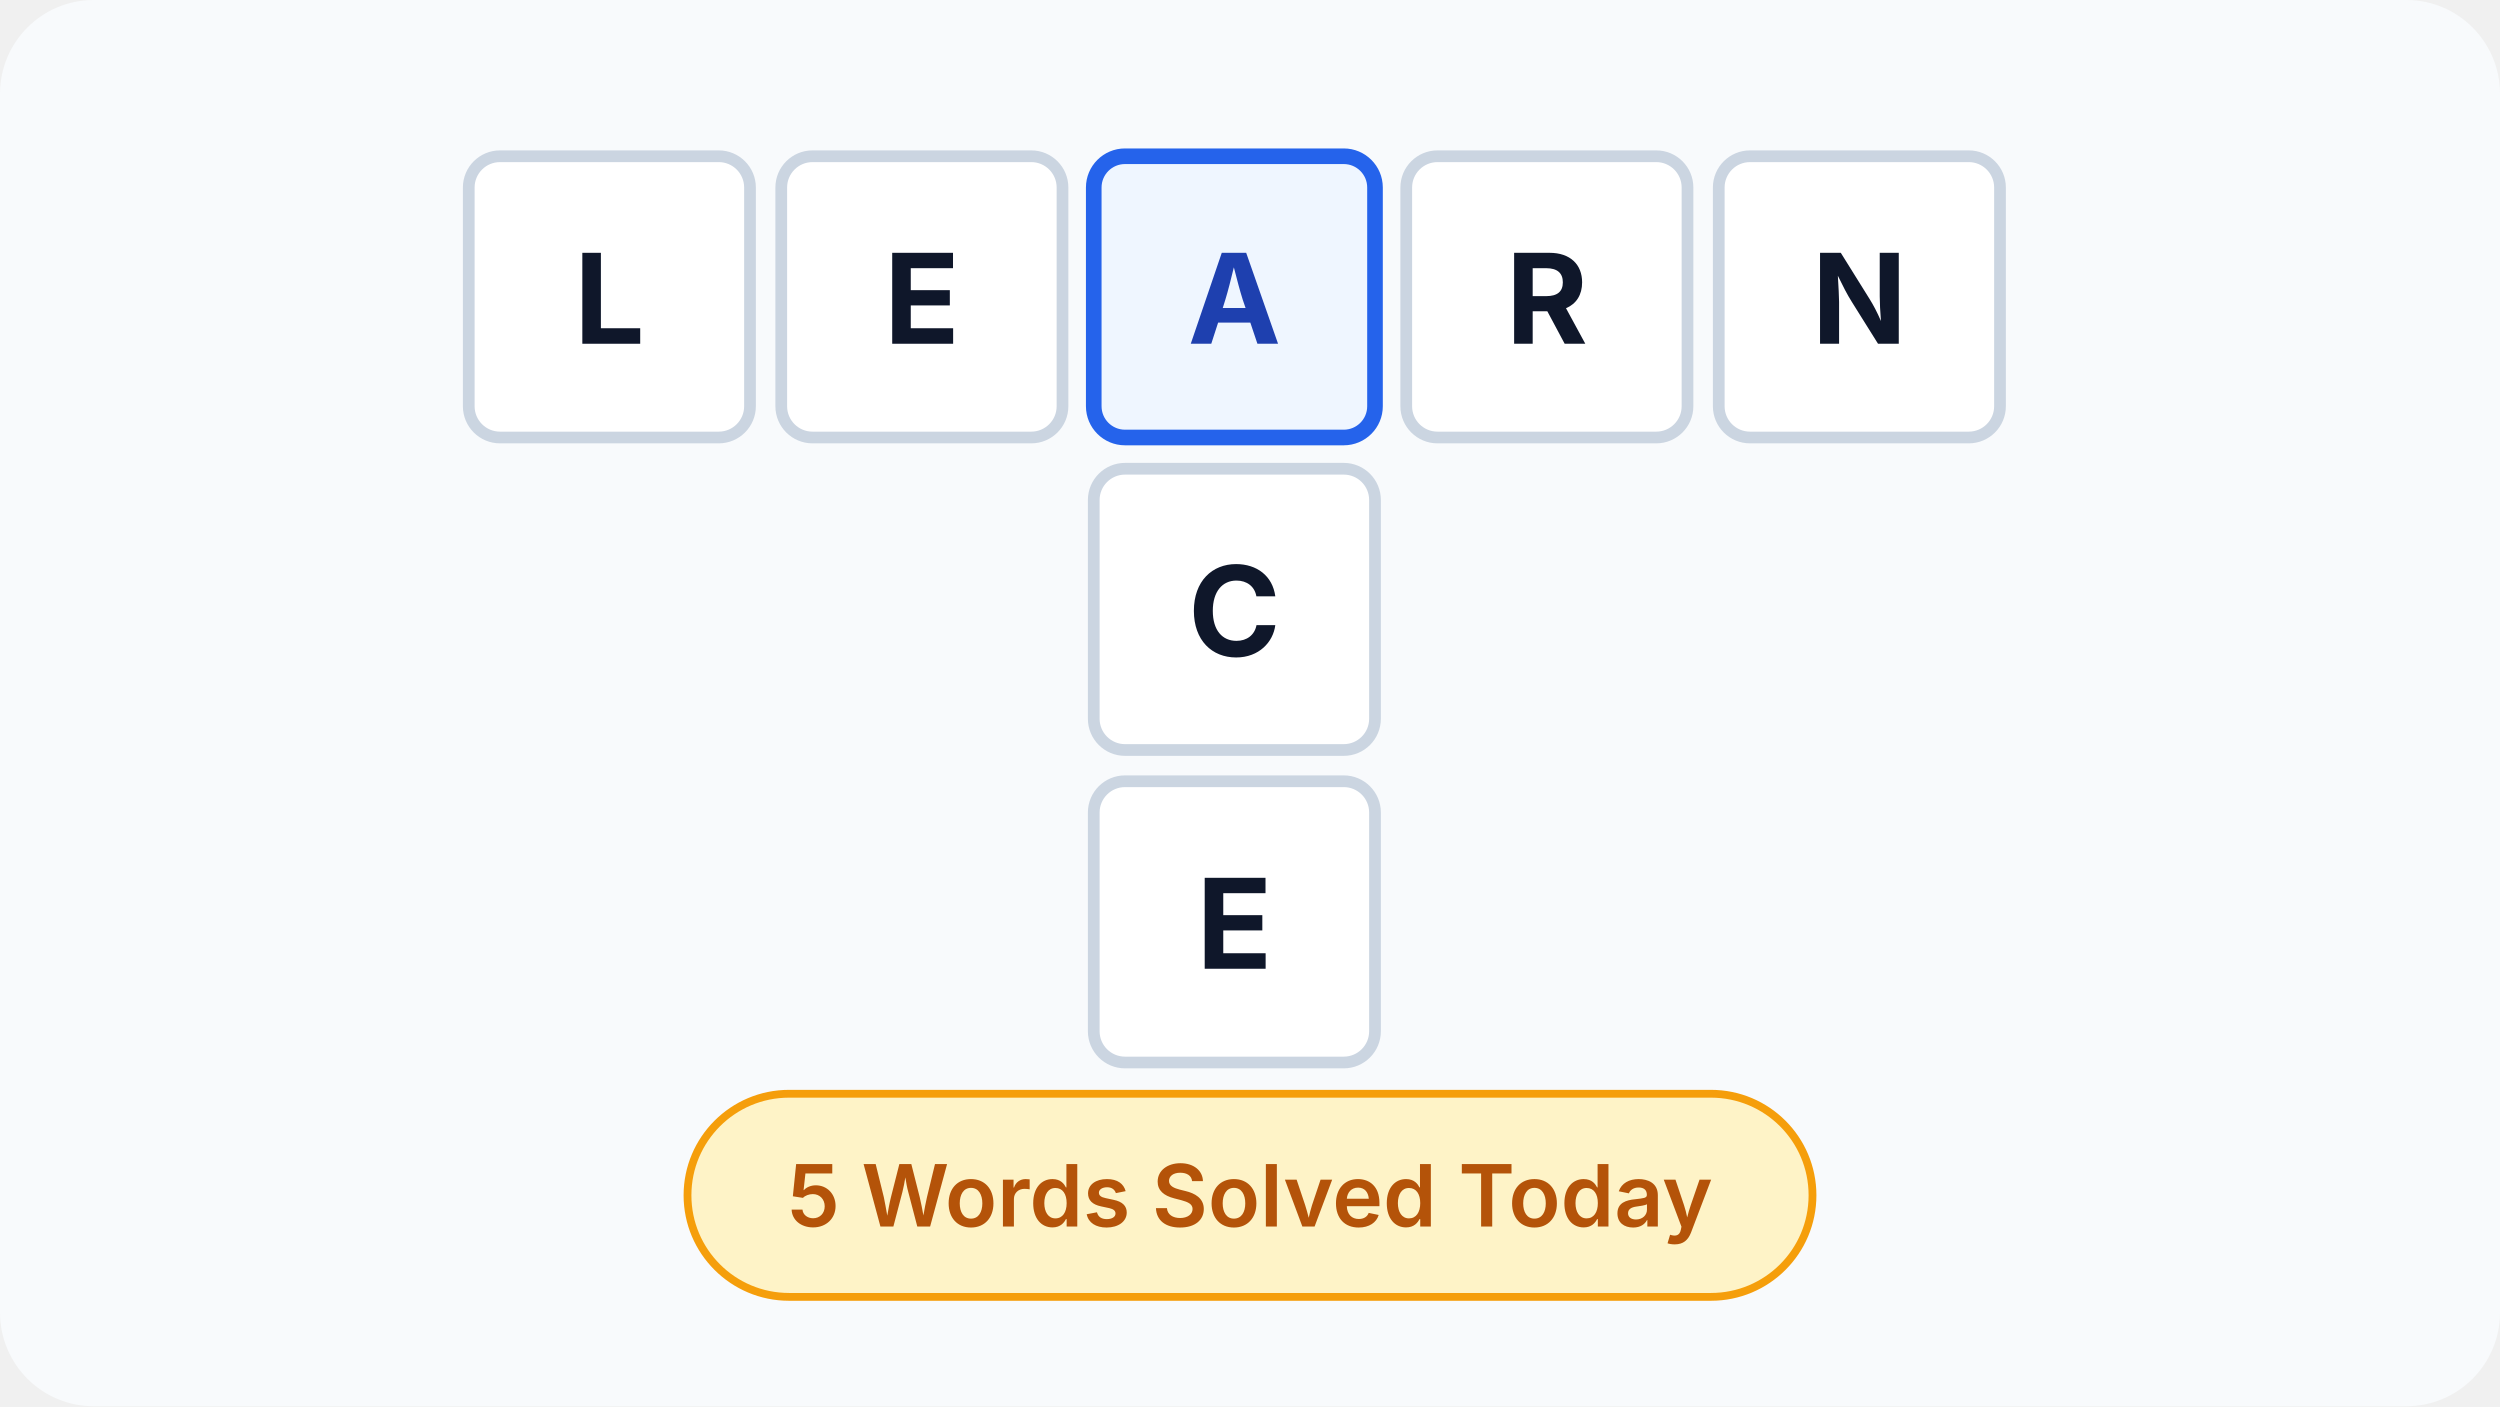
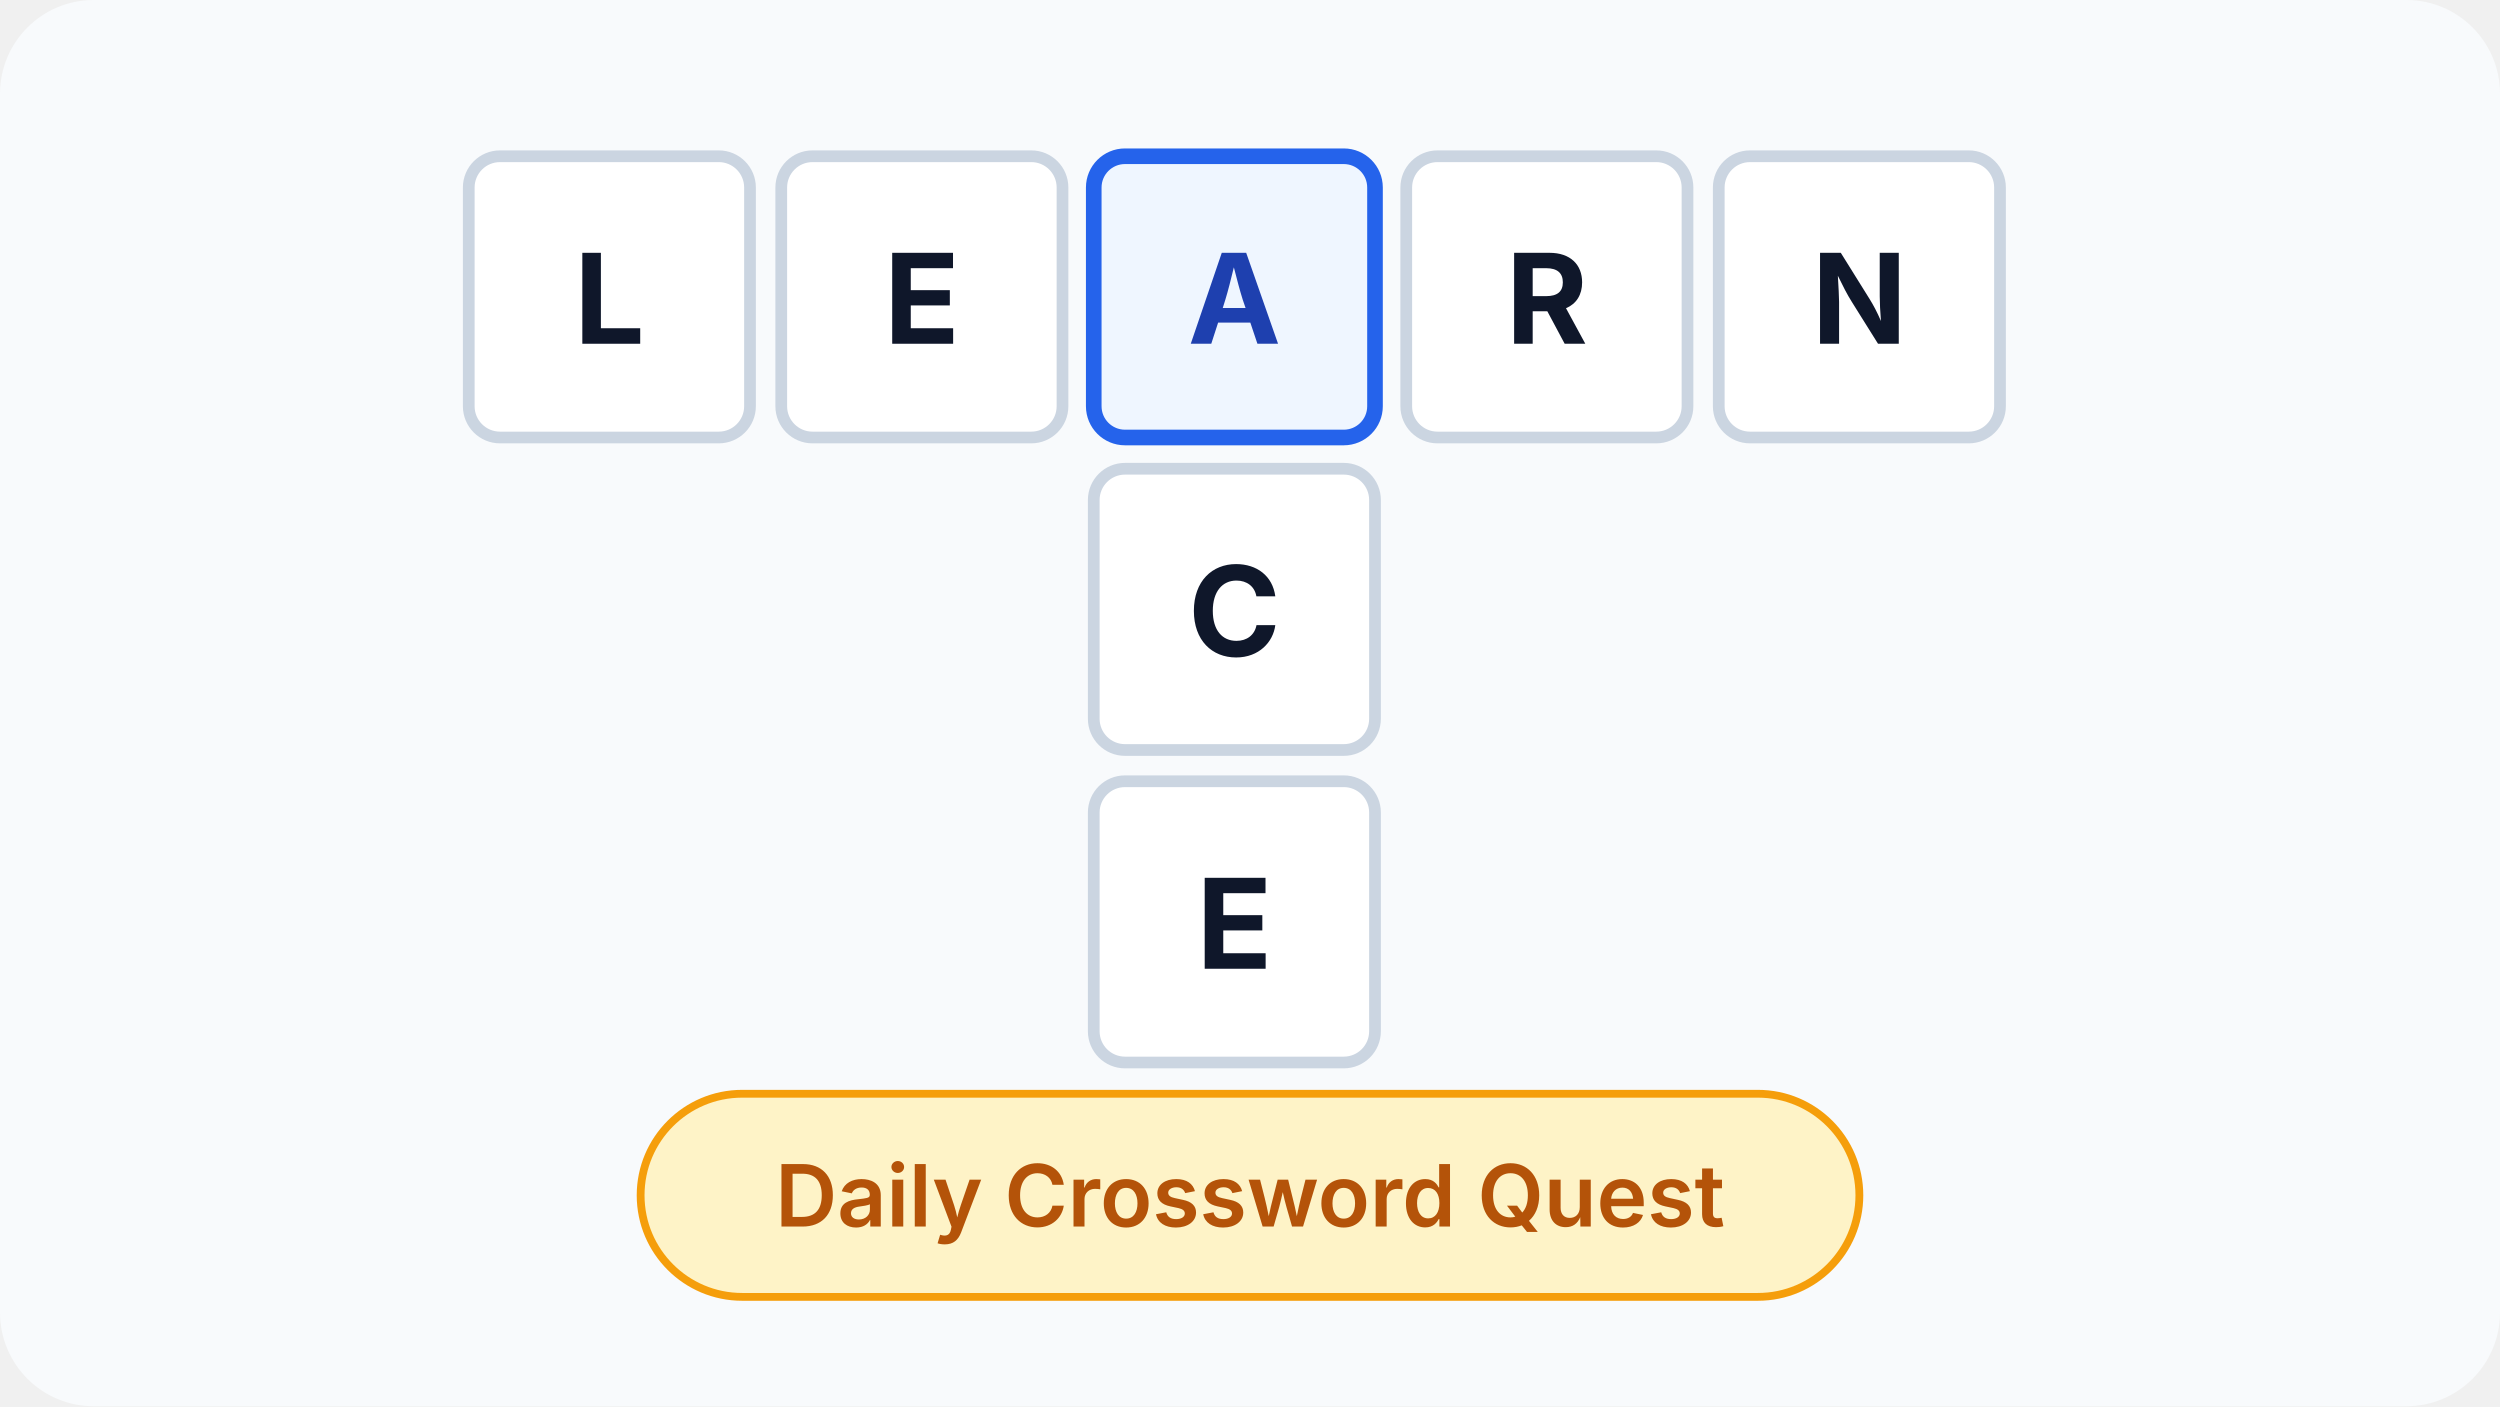
<svg xmlns="http://www.w3.org/2000/svg" viewBox="0 0 320 180" width="100%" height="100%">
  <rect width="320" height="180" fill="#F8FAFC" rx="12" />
  <g transform="translate(60, 20)">
    <rect x="0" y="0" width="36" height="36" rx="4" fill="#FFFFFF" stroke="#CBD5E1" stroke-width="1.5" />
    <text x="18" y="24" font-family="Inter, sans-serif" font-size="16" font-weight="700" text-anchor="middle" fill="#0F172A">L</text>
    <rect x="40" y="0" width="36" height="36" rx="4" fill="#FFFFFF" stroke="#CBD5E1" stroke-width="1.5" />
    <text x="58" y="24" font-family="Inter, sans-serif" font-size="16" font-weight="700" text-anchor="middle" fill="#0F172A">E</text>
    <rect x="80" y="0" width="36" height="36" rx="4" fill="#EFF6FF" stroke="#2563EB" stroke-width="2" />
    <text x="98" y="24" font-family="Inter, sans-serif" font-size="16" font-weight="700" text-anchor="middle" fill="#1E40AF">A</text>
    <rect x="120" y="0" width="36" height="36" rx="4" fill="#FFFFFF" stroke="#CBD5E1" stroke-width="1.5" />
    <text x="138" y="24" font-family="Inter, sans-serif" font-size="16" font-weight="700" text-anchor="middle" fill="#0F172A">R</text>
    <rect x="160" y="0" width="36" height="36" rx="4" fill="#FFFFFF" stroke="#CBD5E1" stroke-width="1.5" />
    <text x="178" y="24" font-family="Inter, sans-serif" font-size="16" font-weight="700" text-anchor="middle" fill="#0F172A">N</text>
    <rect x="80" y="40" width="36" height="36" rx="4" fill="#FFFFFF" stroke="#CBD5E1" stroke-width="1.5" />
    <text x="98" y="64" font-family="Inter, sans-serif" font-size="16" font-weight="700" text-anchor="middle" fill="#0F172A">C</text>
    <rect x="80" y="80" width="36" height="36" rx="4" fill="#FFFFFF" stroke="#CBD5E1" stroke-width="1.5" />
    <text x="98" y="104" font-family="Inter, sans-serif" font-size="16" font-weight="700" text-anchor="middle" fill="#0F172A">E</text>
  </g>
-   <rect x="88" y="140" width="144" height="26" rx="13" fill="#FEF3C7" stroke="#F59E0B" stroke-width="1" />
-   <text x="160" y="157" font-family="Inter, sans-serif" font-size="11" font-weight="600" text-anchor="middle" fill="#B45309">5 Words Solved Today</text>
+   <rect x="82" y="140" width="156" height="26" rx="13" fill="#FEF3C7" stroke="#F59E0B" stroke-width="1" />
+   <text x="160" y="157" font-family="Inter, sans-serif" font-size="11" font-weight="600" text-anchor="middle" fill="#B45309">Daily Crossword Quest</text>
</svg>
